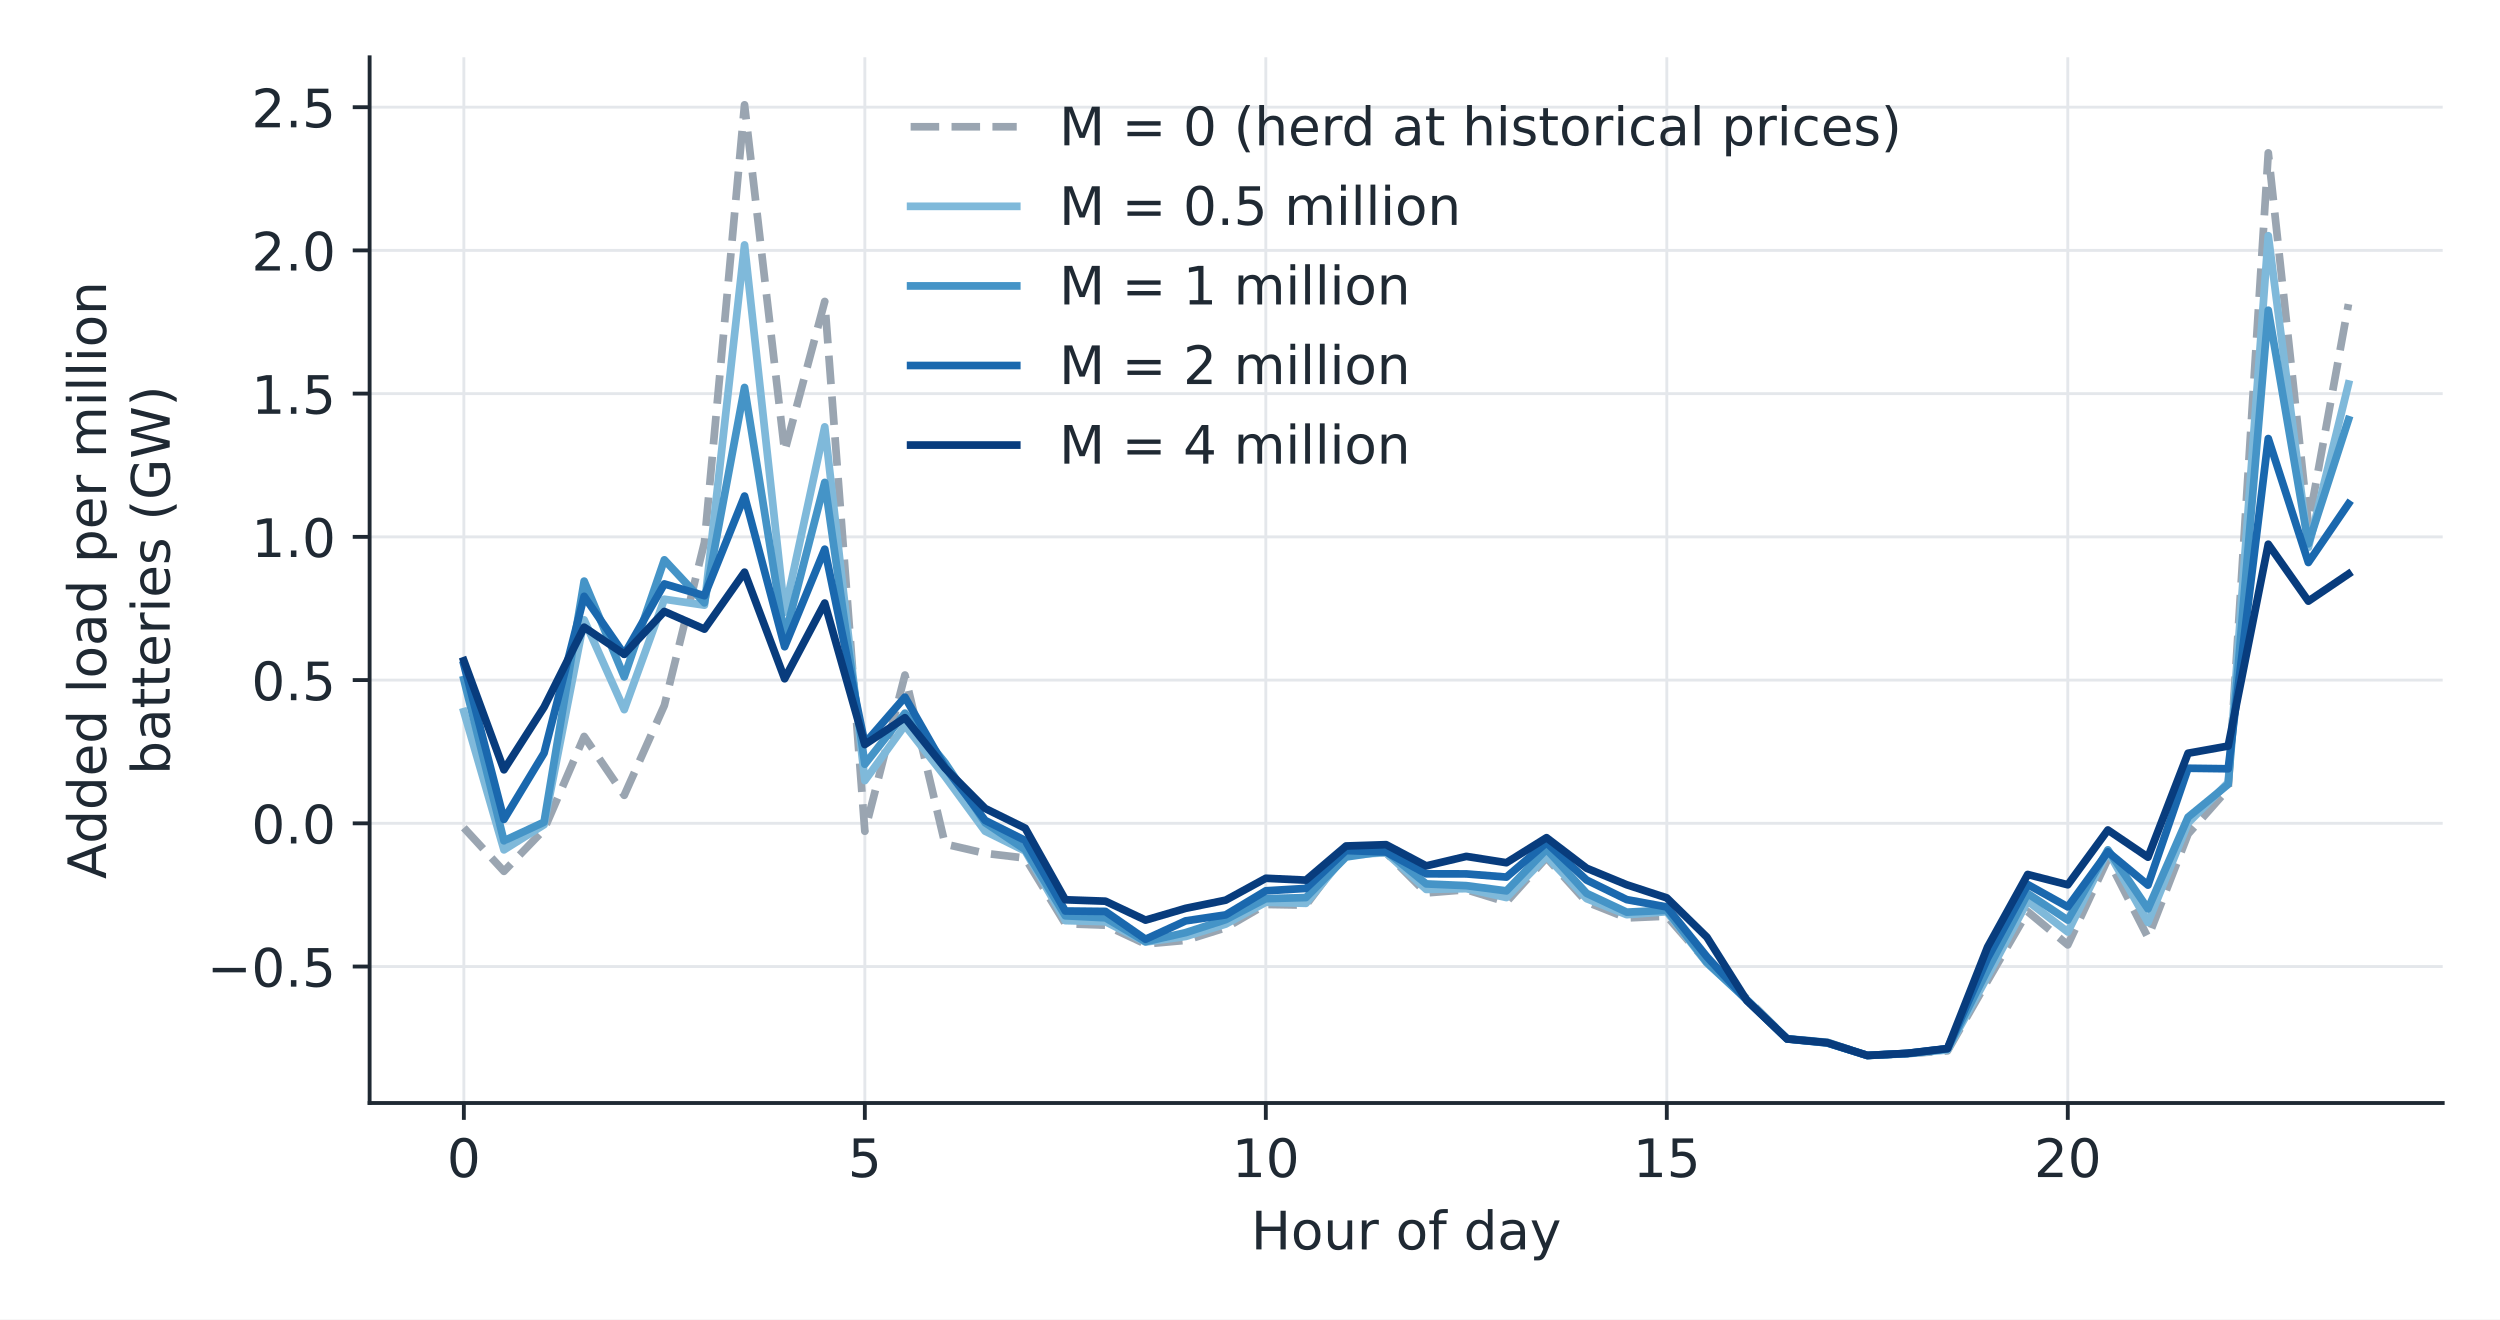
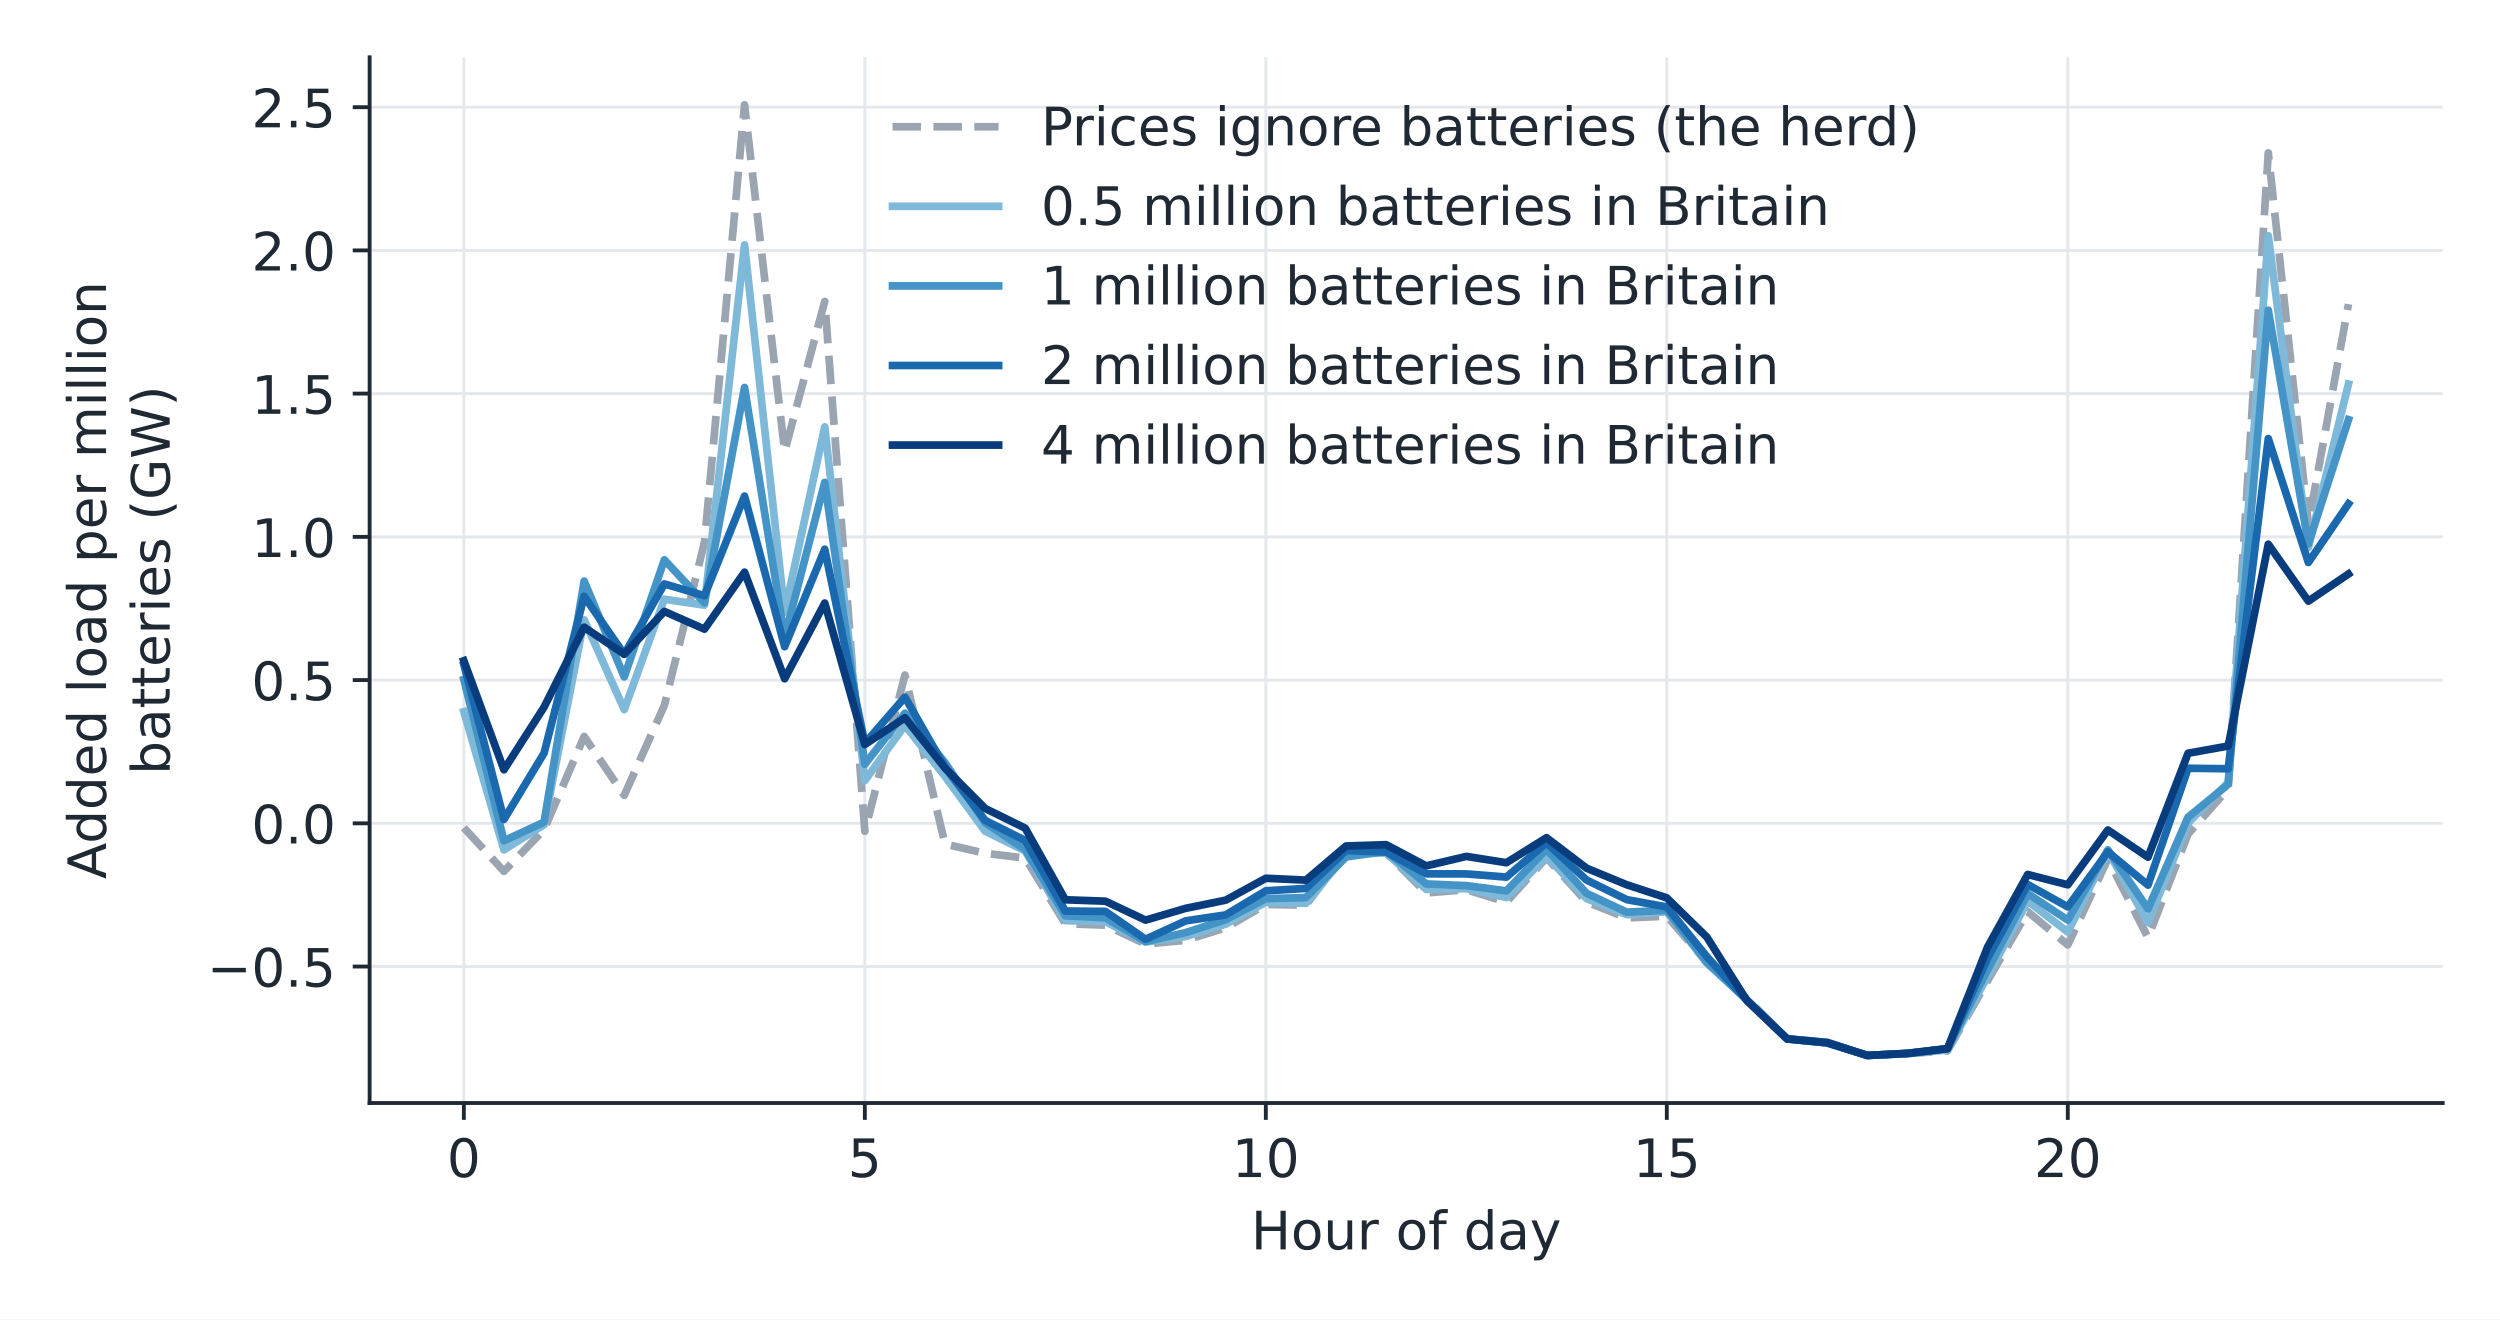
<svg xmlns="http://www.w3.org/2000/svg" xmlns:xlink="http://www.w3.org/1999/xlink" width="518.4pt" height="273.6pt" viewBox="0 0 518.4 273.6" version="1.1">
  <defs>
    <style type="text/css">*{stroke-linejoin: round; stroke-linecap: butt}</style>
  </defs>
  <g id="figure_1">
    <g id="patch_1">
      <path d="M 0 273.6  L 518.4 273.6  L 518.4 0  L 0 0  z " style="fill: #ffffff" />
    </g>
    <g id="axes_1">
      <g id="patch_2">
        <path d="M 76.644 228.72  L 506.52 228.72  L 506.52 11.88  L 76.644 11.88  z " style="fill: #ffffff" />
      </g>
      <g id="matplotlib.axis_1">
        <g id="xtick_1">
          <g id="line2d_1">
-             <path d="M 96.184 228.72  L 96.184 11.88  " clip-path="url(#pd5780c00b2)" style="fill: none; stroke: #e4e7eb; stroke-width: 0.6; stroke-linecap: square" />
+             <path d="M 96.184 228.72  L 96.184 11.88  " clip-path="url(#p178c38c94a)" style="fill: none; stroke: #e4e7eb; stroke-width: 0.6; stroke-linecap: square" />
          </g>
          <g id="line2d_2">
            <defs>
-               <path id="m9bc4dab766" d="M 0 0  L 0 3.5  " style="stroke: #1f2933; stroke-width: 0.8" />
+               <path id="m7bd0c0b7da" d="M 0 0  L 0 3.5  " style="stroke: #1f2933; stroke-width: 0.8" />
            </defs>
            <g>
-               <use xlink:href="#m9bc4dab766" x="96.184" y="228.72" style="fill: #1f2933; stroke: #1f2933; stroke-width: 0.8" />
+               <use xlink:href="#m7bd0c0b7da" x="96.184" y="228.72" style="fill: #1f2933; stroke: #1f2933; stroke-width: 0.8" />
            </g>
          </g>
          <g id="text_1">
            <text style="font-size: 11px; font-family: 'DejaVu Sans', sans-serif; text-anchor: middle; fill: #1f2933" x="96.184" y="244.077" transform="rotate(-0 96.1841 244.0774)">0</text>
          </g>
        </g>
        <g id="xtick_2">
          <g id="line2d_3">
-             <path d="M 179.332 228.72  L 179.332 11.88  " clip-path="url(#pd5780c00b2)" style="fill: none; stroke: #e4e7eb; stroke-width: 0.6; stroke-linecap: square" />
+             <path d="M 179.332 228.72  L 179.332 11.88  " clip-path="url(#p178c38c94a)" style="fill: none; stroke: #e4e7eb; stroke-width: 0.6; stroke-linecap: square" />
          </g>
          <g id="line2d_4">
            <g>
-               <use xlink:href="#m9bc4dab766" x="179.332" y="228.72" style="fill: #1f2933; stroke: #1f2933; stroke-width: 0.8" />
+               <use xlink:href="#m7bd0c0b7da" x="179.332" y="228.72" style="fill: #1f2933; stroke: #1f2933; stroke-width: 0.8" />
            </g>
          </g>
          <g id="text_2">
            <text style="font-size: 11px; font-family: 'DejaVu Sans', sans-serif; text-anchor: middle; fill: #1f2933" x="179.332" y="244.077" transform="rotate(-0 179.3322 244.0774)">5</text>
          </g>
        </g>
        <g id="xtick_3">
          <g id="line2d_5">
-             <path d="M 262.48 228.72  L 262.48 11.88  " clip-path="url(#pd5780c00b2)" style="fill: none; stroke: #e4e7eb; stroke-width: 0.6; stroke-linecap: square" />
+             <path d="M 262.48 228.72  L 262.48 11.88  " clip-path="url(#p178c38c94a)" style="fill: none; stroke: #e4e7eb; stroke-width: 0.6; stroke-linecap: square" />
          </g>
          <g id="line2d_6">
            <g>
-               <use xlink:href="#m9bc4dab766" x="262.48" y="228.72" style="fill: #1f2933; stroke: #1f2933; stroke-width: 0.8" />
+               <use xlink:href="#m7bd0c0b7da" x="262.48" y="228.72" style="fill: #1f2933; stroke: #1f2933; stroke-width: 0.8" />
            </g>
          </g>
          <g id="text_3">
            <text style="font-size: 11px; font-family: 'DejaVu Sans', sans-serif; text-anchor: middle; fill: #1f2933" x="262.48" y="244.077" transform="rotate(-0 262.4803 244.0774)">10</text>
          </g>
        </g>
        <g id="xtick_4">
          <g id="line2d_7">
-             <path d="M 345.628 228.72  L 345.628 11.88  " clip-path="url(#pd5780c00b2)" style="fill: none; stroke: #e4e7eb; stroke-width: 0.6; stroke-linecap: square" />
+             <path d="M 345.628 228.72  L 345.628 11.88  " clip-path="url(#p178c38c94a)" style="fill: none; stroke: #e4e7eb; stroke-width: 0.6; stroke-linecap: square" />
          </g>
          <g id="line2d_8">
            <g>
-               <use xlink:href="#m9bc4dab766" x="345.628" y="228.72" style="fill: #1f2933; stroke: #1f2933; stroke-width: 0.8" />
+               <use xlink:href="#m7bd0c0b7da" x="345.628" y="228.72" style="fill: #1f2933; stroke: #1f2933; stroke-width: 0.8" />
            </g>
          </g>
          <g id="text_4">
            <text style="font-size: 11px; font-family: 'DejaVu Sans', sans-serif; text-anchor: middle; fill: #1f2933" x="345.628" y="244.077" transform="rotate(-0 345.6284 244.0774)">15</text>
          </g>
        </g>
        <g id="xtick_5">
          <g id="line2d_9">
-             <path d="M 428.777 228.72  L 428.777 11.88  " clip-path="url(#pd5780c00b2)" style="fill: none; stroke: #e4e7eb; stroke-width: 0.6; stroke-linecap: square" />
+             <path d="M 428.777 228.72  L 428.777 11.88  " clip-path="url(#p178c38c94a)" style="fill: none; stroke: #e4e7eb; stroke-width: 0.6; stroke-linecap: square" />
          </g>
          <g id="line2d_10">
            <g>
-               <use xlink:href="#m9bc4dab766" x="428.777" y="228.72" style="fill: #1f2933; stroke: #1f2933; stroke-width: 0.8" />
+               <use xlink:href="#m7bd0c0b7da" x="428.777" y="228.72" style="fill: #1f2933; stroke: #1f2933; stroke-width: 0.8" />
            </g>
          </g>
          <g id="text_5">
            <text style="font-size: 11px; font-family: 'DejaVu Sans', sans-serif; text-anchor: middle; fill: #1f2933" x="428.777" y="244.077" transform="rotate(-0 428.7765 244.0774)">20</text>
          </g>
        </g>
        <g id="text_6">
          <text style="font-size: 11px; font-family: 'DejaVu Sans', sans-serif; text-anchor: middle; fill: #1f2933" x="291.582" y="259.078" transform="rotate(-0 291.5821 259.0783)">Hour of day</text>
        </g>
      </g>
      <g id="matplotlib.axis_2">
        <g id="ytick_1">
          <g id="line2d_11">
-             <path d="M 76.644 200.421  L 506.52 200.421  " clip-path="url(#pd5780c00b2)" style="fill: none; stroke: #e4e7eb; stroke-width: 0.6; stroke-linecap: square" />
+             <path d="M 76.644 200.421  L 506.52 200.421  " clip-path="url(#p178c38c94a)" style="fill: none; stroke: #e4e7eb; stroke-width: 0.6; stroke-linecap: square" />
          </g>
          <g id="line2d_12">
            <defs>
-               <path id="m3e73f3e073" d="M 0 0  L -3.5 0  " style="stroke: #1f2933; stroke-width: 0.8" />
+               <path id="m1ce6b7c041" d="M 0 0  L -3.5 0  " style="stroke: #1f2933; stroke-width: 0.8" />
            </defs>
            <g>
-               <use xlink:href="#m3e73f3e073" x="76.644" y="200.421" style="fill: #1f2933; stroke: #1f2933; stroke-width: 0.8" />
+               <use xlink:href="#m1ce6b7c041" x="76.644" y="200.421" style="fill: #1f2933; stroke: #1f2933; stroke-width: 0.8" />
            </g>
          </g>
          <g id="text_7">
            <text style="font-size: 11px; font-family: 'DejaVu Sans', sans-serif; text-anchor: end; fill: #1f2933" x="69.644" y="204.6" transform="rotate(-0 69.6443 204.5997)">−0.5</text>
          </g>
        </g>
        <g id="ytick_2">
          <g id="line2d_13">
-             <path d="M 76.644 170.721  L 506.52 170.721  " clip-path="url(#pd5780c00b2)" style="fill: none; stroke: #e4e7eb; stroke-width: 0.6; stroke-linecap: square" />
+             <path d="M 76.644 170.721  L 506.52 170.721  " clip-path="url(#p178c38c94a)" style="fill: none; stroke: #e4e7eb; stroke-width: 0.6; stroke-linecap: square" />
          </g>
          <g id="line2d_14">
            <g>
-               <use xlink:href="#m3e73f3e073" x="76.644" y="170.721" style="fill: #1f2933; stroke: #1f2933; stroke-width: 0.8" />
+               <use xlink:href="#m1ce6b7c041" x="76.644" y="170.721" style="fill: #1f2933; stroke: #1f2933; stroke-width: 0.8" />
            </g>
          </g>
          <g id="text_8">
            <text style="font-size: 11px; font-family: 'DejaVu Sans', sans-serif; text-anchor: end; fill: #1f2933" x="69.644" y="174.9" transform="rotate(-0 69.6443 174.9001)">0.0</text>
          </g>
        </g>
        <g id="ytick_3">
          <g id="line2d_15">
-             <path d="M 76.644 141.022  L 506.52 141.022  " clip-path="url(#pd5780c00b2)" style="fill: none; stroke: #e4e7eb; stroke-width: 0.6; stroke-linecap: square" />
+             <path d="M 76.644 141.022  L 506.52 141.022  " clip-path="url(#p178c38c94a)" style="fill: none; stroke: #e4e7eb; stroke-width: 0.6; stroke-linecap: square" />
          </g>
          <g id="line2d_16">
            <g>
-               <use xlink:href="#m3e73f3e073" x="76.644" y="141.022" style="fill: #1f2933; stroke: #1f2933; stroke-width: 0.8" />
+               <use xlink:href="#m1ce6b7c041" x="76.644" y="141.022" style="fill: #1f2933; stroke: #1f2933; stroke-width: 0.8" />
            </g>
          </g>
          <g id="text_9">
            <text style="font-size: 11px; font-family: 'DejaVu Sans', sans-serif; text-anchor: end; fill: #1f2933" x="69.644" y="145.201" transform="rotate(-0 69.6443 145.2005)">0.5</text>
          </g>
        </g>
        <g id="ytick_4">
          <g id="line2d_17">
-             <path d="M 76.644 111.322  L 506.52 111.322  " clip-path="url(#pd5780c00b2)" style="fill: none; stroke: #e4e7eb; stroke-width: 0.6; stroke-linecap: square" />
+             <path d="M 76.644 111.322  L 506.52 111.322  " clip-path="url(#p178c38c94a)" style="fill: none; stroke: #e4e7eb; stroke-width: 0.6; stroke-linecap: square" />
          </g>
          <g id="line2d_18">
            <g>
-               <use xlink:href="#m3e73f3e073" x="76.644" y="111.322" style="fill: #1f2933; stroke: #1f2933; stroke-width: 0.8" />
+               <use xlink:href="#m1ce6b7c041" x="76.644" y="111.322" style="fill: #1f2933; stroke: #1f2933; stroke-width: 0.8" />
            </g>
          </g>
          <g id="text_10">
            <text style="font-size: 11px; font-family: 'DejaVu Sans', sans-serif; text-anchor: end; fill: #1f2933" x="69.644" y="115.501" transform="rotate(-0 69.6443 115.5009)">1.0</text>
          </g>
        </g>
        <g id="ytick_5">
          <g id="line2d_19">
-             <path d="M 76.644 81.623  L 506.52 81.623  " clip-path="url(#pd5780c00b2)" style="fill: none; stroke: #e4e7eb; stroke-width: 0.6; stroke-linecap: square" />
+             <path d="M 76.644 81.623  L 506.52 81.623  " clip-path="url(#p178c38c94a)" style="fill: none; stroke: #e4e7eb; stroke-width: 0.6; stroke-linecap: square" />
          </g>
          <g id="line2d_20">
            <g>
-               <use xlink:href="#m3e73f3e073" x="76.644" y="81.623" style="fill: #1f2933; stroke: #1f2933; stroke-width: 0.8" />
+               <use xlink:href="#m1ce6b7c041" x="76.644" y="81.623" style="fill: #1f2933; stroke: #1f2933; stroke-width: 0.8" />
            </g>
          </g>
          <g id="text_11">
            <text style="font-size: 11px; font-family: 'DejaVu Sans', sans-serif; text-anchor: end; fill: #1f2933" x="69.644" y="85.801" transform="rotate(-0 69.6443 85.80132)">1.5</text>
          </g>
        </g>
        <g id="ytick_6">
          <g id="line2d_21">
-             <path d="M 76.644 51.923  L 506.52 51.923  " clip-path="url(#pd5780c00b2)" style="fill: none; stroke: #e4e7eb; stroke-width: 0.6; stroke-linecap: square" />
+             <path d="M 76.644 51.923  L 506.52 51.923  " clip-path="url(#p178c38c94a)" style="fill: none; stroke: #e4e7eb; stroke-width: 0.6; stroke-linecap: square" />
          </g>
          <g id="line2d_22">
            <g>
-               <use xlink:href="#m3e73f3e073" x="76.644" y="51.923" style="fill: #1f2933; stroke: #1f2933; stroke-width: 0.8" />
+               <use xlink:href="#m1ce6b7c041" x="76.644" y="51.923" style="fill: #1f2933; stroke: #1f2933; stroke-width: 0.8" />
            </g>
          </g>
          <g id="text_12">
            <text style="font-size: 11px; font-family: 'DejaVu Sans', sans-serif; text-anchor: end; fill: #1f2933" x="69.644" y="56.102" transform="rotate(-0 69.6443 56.10172)">2.0</text>
          </g>
        </g>
        <g id="ytick_7">
          <g id="line2d_23">
-             <path d="M 76.644 22.223  L 506.52 22.223  " clip-path="url(#pd5780c00b2)" style="fill: none; stroke: #e4e7eb; stroke-width: 0.6; stroke-linecap: square" />
+             <path d="M 76.644 22.223  L 506.52 22.223  " clip-path="url(#p178c38c94a)" style="fill: none; stroke: #e4e7eb; stroke-width: 0.6; stroke-linecap: square" />
          </g>
          <g id="line2d_24">
            <g>
-               <use xlink:href="#m3e73f3e073" x="76.644" y="22.223" style="fill: #1f2933; stroke: #1f2933; stroke-width: 0.8" />
+               <use xlink:href="#m1ce6b7c041" x="76.644" y="22.223" style="fill: #1f2933; stroke: #1f2933; stroke-width: 0.8" />
            </g>
          </g>
          <g id="text_13">
            <text style="font-size: 11px; font-family: 'DejaVu Sans', sans-serif; text-anchor: end; fill: #1f2933" x="69.644" y="26.402" transform="rotate(-0 69.6443 26.40213)">2.5</text>
          </g>
        </g>
        <g id="text_14">
          <text style="font-size: 11px; font-family: 'DejaVu Sans', sans-serif; fill: #1f2933" transform="translate(21.98654 182.2816) rotate(-90)">Added load per million</text>
          <text style="font-size: 11px; font-family: 'DejaVu Sans', sans-serif; fill: #1f2933" transform="translate(35.18955 160.6365) rotate(-90)">batteries (GW)</text>
        </g>
      </g>
      <g id="line2d_25">
-         <path d="M 96.184 171.646  L 104.499 180.675  L 112.814 172.032  L 121.129 152.712  L 129.443 164.909  L 137.758 146.273  L 146.073 112.485  L 154.388 21.736  L 162.703 93.622  L 171.017 62.511  L 179.332 172.363  L 187.647 139.977  L 195.962 175.02  L 204.277 176.944  L 212.591 177.93  L 220.906 191.55  L 229.221 191.85  L 237.536 195.748  L 245.851 194.992  L 254.166 192.382  L 262.48 187.548  L 270.795 187.692  L 279.11 176.64  L 287.425 176.832  L 295.74 185.163  L 304.054 184.491  L 312.369 187.043  L 320.684 177.851  L 328.999 187.019  L 337.314 190.344  L 345.628 189.976  L 353.943 199.498  L 362.258 207.095  L 370.573 215.423  L 378.888 216.108  L 387.202 218.864  L 395.517 218.483  L 403.832 217.897  L 412.147 203.366  L 420.462 189.031  L 428.777 195.931  L 437.091 178.091  L 445.406 194.409  L 453.721 172.944  L 462.036 163.561  L 470.351 31.704  L 478.665 108.758  L 486.98 63.064  " clip-path="url(#pd5780c00b2)" style="fill: none; stroke-dasharray: 5.92,2.56; stroke-dashoffset: 0; stroke: #9aa5b1; stroke-width: 1.6" />
+         <path d="M 96.184 171.646  L 104.499 180.675  L 112.814 172.032  L 121.129 152.712  L 129.443 164.909  L 137.758 146.273  L 146.073 112.485  L 154.388 21.736  L 162.703 93.622  L 171.017 62.511  L 179.332 172.363  L 187.647 139.977  L 195.962 175.02  L 204.277 176.944  L 212.591 177.93  L 220.906 191.55  L 229.221 191.85  L 237.536 195.748  L 245.851 194.992  L 254.166 192.382  L 262.48 187.548  L 270.795 187.692  L 279.11 176.64  L 287.425 176.832  L 295.74 185.163  L 304.054 184.491  L 312.369 187.043  L 320.684 177.851  L 328.999 187.019  L 337.314 190.344  L 345.628 189.976  L 353.943 199.498  L 362.258 207.095  L 370.573 215.423  L 378.888 216.108  L 387.202 218.864  L 395.517 218.483  L 403.832 217.897  L 412.147 203.366  L 420.462 189.031  L 428.777 195.931  L 437.091 178.091  L 445.406 194.409  L 453.721 172.944  L 462.036 163.561  L 470.351 31.704  L 478.665 108.758  L 486.98 63.064  " clip-path="url(#p178c38c94a)" style="fill: none; stroke-dasharray: 5.92,2.56; stroke-dashoffset: 0; stroke: #9aa5b1; stroke-width: 1.6" />
      </g>
      <g id="line2d_26">
-         <path d="M 96.184 147.57  L 104.499 176.225  L 112.814 171.013  L 121.129 128.537  L 129.443 147.147  L 137.758 124.253  L 146.073 125.487  L 154.388 50.787  L 162.703 126.959  L 171.017 88.515  L 179.332 161.862  L 187.647 150.406  L 195.962 161.007  L 204.277 172.356  L 212.591 176.465  L 220.906 190.903  L 229.221 191.118  L 237.536 195.34  L 245.851 194.187  L 254.166 191.62  L 262.48 187.093  L 270.795 187.314  L 279.11 177.219  L 287.425 176.844  L 295.74 184.429  L 304.054 184.27  L 312.369 186.117  L 320.684 177.586  L 328.999 186.347  L 337.314 189.667  L 345.628 189.057  L 353.943 199.703  L 362.258 207.299  L 370.573 215.378  L 378.888 216.139  L 387.202 218.864  L 395.517 218.483  L 403.832 217.707  L 412.147 202.447  L 420.462 186.854  L 428.777 193.253  L 437.091 176.495  L 445.406 191.283  L 453.721 170.652  L 462.036 162.264  L 470.351 48.883  L 478.665 113.505  L 486.98 79.634  " clip-path="url(#pd5780c00b2)" style="fill: none; stroke: #7fb9da; stroke-width: 1.6; stroke-linecap: square" />
+         <path d="M 96.184 147.57  L 104.499 176.225  L 112.814 171.013  L 121.129 128.537  L 129.443 147.147  L 137.758 124.253  L 146.073 125.487  L 154.388 50.787  L 162.703 126.959  L 171.017 88.515  L 179.332 161.862  L 187.647 150.406  L 195.962 161.007  L 204.277 172.356  L 212.591 176.465  L 220.906 190.903  L 229.221 191.118  L 237.536 195.34  L 245.851 194.187  L 254.166 191.62  L 262.48 187.093  L 270.795 187.314  L 279.11 177.219  L 287.425 176.844  L 295.74 184.429  L 304.054 184.27  L 312.369 186.117  L 320.684 177.586  L 328.999 186.347  L 337.314 189.667  L 345.628 189.057  L 353.943 199.703  L 362.258 207.299  L 370.573 215.378  L 378.888 216.139  L 387.202 218.864  L 395.517 218.483  L 403.832 217.707  L 412.147 202.447  L 420.462 186.854  L 428.777 193.253  L 437.091 176.495  L 445.406 191.283  L 453.721 170.652  L 462.036 162.264  L 470.351 48.883  L 478.665 113.505  L 486.98 79.634  " clip-path="url(#p178c38c94a)" style="fill: none; stroke: #7fb9da; stroke-width: 1.6; stroke-linecap: square" />
      </g>
      <g id="line2d_27">
-         <path d="M 96.184 140.914  L 104.499 174.345  L 112.814 170.477  L 121.129 120.504  L 129.443 140.357  L 137.758 116.089  L 146.073 125.007  L 154.388 80.348  L 162.703 132.165  L 171.017 100.035  L 179.332 158.471  L 187.647 147.88  L 195.962 158.153  L 204.277 170.598  L 212.591 176.182  L 220.906 189.9  L 229.221 190.32  L 237.536 195.256  L 245.851 193.386  L 254.166 190.698  L 262.48 186.345  L 270.795 186.119  L 279.11 177.706  L 287.425 176.495  L 295.74 183.287  L 304.054 183.647  L 312.369 184.732  L 320.684 176.102  L 328.999 185.245  L 337.314 189.142  L 345.628 188.758  L 353.943 199.571  L 362.258 207.379  L 370.573 215.432  L 378.888 216.251  L 387.202 218.864  L 395.517 218.441  L 403.832 217.504  L 412.147 201.1  L 420.462 185.281  L 428.777 190.791  L 437.091 176.228  L 445.406 188.47  L 453.721 169.444  L 462.036 162.638  L 470.351 64.328  L 478.665 112.774  L 486.98 87.024  " clip-path="url(#pd5780c00b2)" style="fill: none; stroke: #4594c7; stroke-width: 1.6; stroke-linecap: square" />
+         <path d="M 96.184 140.914  L 104.499 174.345  L 112.814 170.477  L 121.129 120.504  L 129.443 140.357  L 137.758 116.089  L 146.073 125.007  L 154.388 80.348  L 162.703 132.165  L 171.017 100.035  L 179.332 158.471  L 187.647 147.88  L 195.962 158.153  L 204.277 170.598  L 212.591 176.182  L 220.906 189.9  L 229.221 190.32  L 237.536 195.256  L 245.851 193.386  L 254.166 190.698  L 262.48 186.345  L 270.795 186.119  L 279.11 177.706  L 287.425 176.495  L 295.74 183.287  L 304.054 183.647  L 312.369 184.732  L 320.684 176.102  L 328.999 185.245  L 337.314 189.142  L 345.628 188.758  L 353.943 199.571  L 362.258 207.379  L 370.573 215.432  L 378.888 216.251  L 387.202 218.864  L 395.517 218.441  L 403.832 217.504  L 412.147 201.1  L 420.462 185.281  L 428.777 190.791  L 437.091 176.228  L 445.406 188.47  L 453.721 169.444  L 462.036 162.638  L 470.351 64.328  L 478.665 112.774  L 486.98 87.024  " clip-path="url(#p178c38c94a)" style="fill: none; stroke: #4594c7; stroke-width: 1.6; stroke-linecap: square" />
      </g>
      <g id="line2d_28">
-         <path d="M 96.184 137.801  L 104.499 169.907  L 112.814 156.164  L 121.129 123.656  L 129.443 135.679  L 137.758 121.084  L 146.073 123.527  L 154.388 102.868  L 162.703 134.101  L 171.017 113.883  L 179.332 154.138  L 187.647 144.554  L 195.962 159.089  L 204.277 170.12  L 212.591 174.283  L 220.906 188.906  L 229.221 188.995  L 237.536 194.763  L 245.851 190.95  L 254.166 189.71  L 262.48 184.715  L 270.795 184.223  L 279.11 176.369  L 287.425 176.68  L 295.74 181.194  L 304.054 181.214  L 312.369 181.873  L 320.684 174.76  L 328.999 182.486  L 337.314 186.544  L 345.628 188.071  L 353.943 198.39  L 362.258 207.454  L 370.573 215.432  L 378.888 216.27  L 387.202 218.855  L 395.517 218.429  L 403.832 217.43  L 412.147 198.669  L 420.462 183.412  L 428.777 188.048  L 437.091 176.636  L 445.406 183.535  L 453.721 159.304  L 462.036 159.412  L 470.351 90.943  L 478.665 116.636  L 486.98 104.473  " clip-path="url(#pd5780c00b2)" style="fill: none; stroke: #1a68ae; stroke-width: 1.6; stroke-linecap: square" />
+         <path d="M 96.184 137.801  L 104.499 169.907  L 112.814 156.164  L 121.129 123.656  L 129.443 135.679  L 137.758 121.084  L 146.073 123.527  L 154.388 102.868  L 162.703 134.101  L 171.017 113.883  L 179.332 154.138  L 187.647 144.554  L 195.962 159.089  L 204.277 170.12  L 212.591 174.283  L 220.906 188.906  L 229.221 188.995  L 237.536 194.763  L 245.851 190.95  L 254.166 189.71  L 262.48 184.715  L 270.795 184.223  L 279.11 176.369  L 287.425 176.68  L 295.74 181.194  L 304.054 181.214  L 312.369 181.873  L 320.684 174.76  L 328.999 182.486  L 337.314 186.544  L 345.628 188.071  L 353.943 198.39  L 362.258 207.454  L 370.573 215.432  L 378.888 216.27  L 387.202 218.855  L 395.517 218.429  L 403.832 217.43  L 412.147 198.669  L 420.462 183.412  L 428.777 188.048  L 437.091 176.636  L 445.406 183.535  L 453.721 159.304  L 462.036 159.412  L 470.351 90.943  L 478.665 116.636  L 486.98 104.473  " clip-path="url(#p178c38c94a)" style="fill: none; stroke: #1a68ae; stroke-width: 1.6; stroke-linecap: square" />
      </g>
      <g id="line2d_29">
-         <path d="M 96.184 137.01  L 104.499 159.623  L 112.814 146.63  L 121.129 130.054  L 129.443 135.66  L 137.758 126.792  L 146.073 130.454  L 154.388 118.649  L 162.703 140.744  L 171.017 125.054  L 179.332 154.385  L 187.647 148.827  L 195.962 159.277  L 204.277 167.642  L 212.591 171.737  L 220.906 186.576  L 229.221 186.87  L 237.536 190.797  L 245.851 188.353  L 254.166 186.654  L 262.48 182.118  L 270.795 182.504  L 279.11 175.427  L 287.425 175.152  L 295.74 179.547  L 304.054 177.582  L 312.369 178.891  L 320.684 173.703  L 328.999 180.032  L 337.314 183.462  L 345.628 186.189  L 353.943 194.333  L 362.258 207.518  L 370.573 215.432  L 378.888 216.196  L 387.202 218.855  L 395.517 218.426  L 403.832 217.43  L 412.147 196.372  L 420.462 181.332  L 428.777 183.47  L 437.091 172.108  L 445.406 177.745  L 453.721 156.189  L 462.036 154.699  L 470.351 112.851  L 478.665 124.65  L 486.98 119.022  " clip-path="url(#pd5780c00b2)" style="fill: none; stroke: #083c7d; stroke-width: 1.6; stroke-linecap: square" />
+         <path d="M 96.184 137.01  L 104.499 159.623  L 112.814 146.63  L 121.129 130.054  L 129.443 135.66  L 137.758 126.792  L 146.073 130.454  L 154.388 118.649  L 162.703 140.744  L 171.017 125.054  L 179.332 154.385  L 187.647 148.827  L 195.962 159.277  L 204.277 167.642  L 212.591 171.737  L 220.906 186.576  L 229.221 186.87  L 237.536 190.797  L 245.851 188.353  L 254.166 186.654  L 262.48 182.118  L 270.795 182.504  L 279.11 175.427  L 287.425 175.152  L 295.74 179.547  L 304.054 177.582  L 312.369 178.891  L 320.684 173.703  L 328.999 180.032  L 337.314 183.462  L 345.628 186.189  L 353.943 194.333  L 362.258 207.518  L 370.573 215.432  L 378.888 216.196  L 387.202 218.855  L 395.517 218.426  L 403.832 217.43  L 412.147 196.372  L 420.462 181.332  L 428.777 183.47  L 437.091 172.108  L 445.406 177.745  L 453.721 156.189  L 462.036 154.699  L 470.351 112.851  L 478.665 124.65  L 486.98 119.022  " clip-path="url(#p178c38c94a)" style="fill: none; stroke: #083c7d; stroke-width: 1.6; stroke-linecap: square" />
      </g>
      <g id="patch_3">
        <path d="M 76.644 228.72  L 76.644 11.88  " style="fill: none; stroke: #1f2933; stroke-width: 0.8; stroke-linejoin: miter; stroke-linecap: square" />
      </g>
      <g id="patch_4">
        <path d="M 76.644 228.72  L 506.52 228.72  " style="fill: none; stroke: #1f2933; stroke-width: 0.8; stroke-linejoin: miter; stroke-linecap: square" />
      </g>
      <g id="legend_1">
        <g id="line2d_30">
-           <path d="M 188.83 26.288  L 199.83 26.288  L 210.83 26.288  " style="fill: none; stroke-dasharray: 5.92,2.56; stroke-dashoffset: 0; stroke: #9aa5b1; stroke-width: 1.6" />
+           <path d="M 185.072 26.288  L 196.072 26.288  L 207.072 26.288  " style="fill: none; stroke-dasharray: 5.92,2.56; stroke-dashoffset: 0; stroke: #9aa5b1; stroke-width: 1.6" />
        </g>
        <g id="text_15">
-           <text style="font-size: 11px; font-family: 'DejaVu Sans', sans-serif; text-anchor: start; fill: #1f2933" x="219.63" y="30.138" transform="rotate(-0 219.6301 30.13828)">M = 0 (herd at historical prices)</text>
+           <text style="font-size: 11px; font-family: 'DejaVu Sans', sans-serif; text-anchor: start; fill: #1f2933" x="215.872" y="30.138" transform="rotate(-0 215.8721 30.13828)">Prices ignore batteries (the herd)</text>
        </g>
        <g id="line2d_31">
-           <path d="M 188.83 42.789  L 199.83 42.789  L 210.83 42.789  " style="fill: none; stroke: #7fb9da; stroke-width: 1.6; stroke-linecap: square" />
+           <path d="M 185.072 42.789  L 196.072 42.789  L 207.072 42.789  " style="fill: none; stroke: #7fb9da; stroke-width: 1.6; stroke-linecap: square" />
        </g>
        <g id="text_16">
-           <text style="font-size: 11px; font-family: 'DejaVu Sans', sans-serif; text-anchor: start; fill: #1f2933" x="219.63" y="46.639" transform="rotate(-0 219.6301 46.63914)">M = 0.5 million</text>
+           <text style="font-size: 11px; font-family: 'DejaVu Sans', sans-serif; text-anchor: start; fill: #1f2933" x="215.872" y="46.639" transform="rotate(-0 215.8721 46.63914)">0.5 million batteries in Britain</text>
        </g>
        <g id="line2d_32">
-           <path d="M 188.83 59.29  L 199.83 59.29  L 210.83 59.29  " style="fill: none; stroke: #4594c7; stroke-width: 1.6; stroke-linecap: square" />
+           <path d="M 185.072 59.29  L 196.072 59.29  L 207.072 59.29  " style="fill: none; stroke: #4594c7; stroke-width: 1.6; stroke-linecap: square" />
        </g>
        <g id="text_17">
-           <text style="font-size: 11px; font-family: 'DejaVu Sans', sans-serif; text-anchor: start; fill: #1f2933" x="219.63" y="63.14" transform="rotate(-0 219.6301 63.14)">M = 1 million</text>
+           <text style="font-size: 11px; font-family: 'DejaVu Sans', sans-serif; text-anchor: start; fill: #1f2933" x="215.872" y="63.14" transform="rotate(-0 215.8721 63.14)">1 million batteries in Britain</text>
        </g>
        <g id="line2d_33">
-           <path d="M 188.83 75.791  L 199.83 75.791  L 210.83 75.791  " style="fill: none; stroke: #1a68ae; stroke-width: 1.6; stroke-linecap: square" />
+           <path d="M 185.072 75.791  L 196.072 75.791  L 207.072 75.791  " style="fill: none; stroke: #1a68ae; stroke-width: 1.6; stroke-linecap: square" />
        </g>
        <g id="text_18">
-           <text style="font-size: 11px; font-family: 'DejaVu Sans', sans-serif; text-anchor: start; fill: #1f2933" x="219.63" y="79.641" transform="rotate(-0 219.6301 79.64086)">M = 2 million</text>
+           <text style="font-size: 11px; font-family: 'DejaVu Sans', sans-serif; text-anchor: start; fill: #1f2933" x="215.872" y="79.641" transform="rotate(-0 215.8721 79.64086)">2 million batteries in Britain</text>
        </g>
        <g id="line2d_34">
-           <path d="M 188.83 92.292  L 199.83 92.292  L 210.83 92.292  " style="fill: none; stroke: #083c7d; stroke-width: 1.6; stroke-linecap: square" />
+           <path d="M 185.072 92.292  L 196.072 92.292  L 207.072 92.292  " style="fill: none; stroke: #083c7d; stroke-width: 1.6; stroke-linecap: square" />
        </g>
        <g id="text_19">
-           <text style="font-size: 11px; font-family: 'DejaVu Sans', sans-serif; text-anchor: start; fill: #1f2933" x="219.63" y="96.142" transform="rotate(-0 219.6301 96.14172)">M = 4 million</text>
+           <text style="font-size: 11px; font-family: 'DejaVu Sans', sans-serif; text-anchor: start; fill: #1f2933" x="215.872" y="96.142" transform="rotate(-0 215.8721 96.14172)">4 million batteries in Britain</text>
        </g>
      </g>
    </g>
  </g>
  <defs>
-     <clipPath id="pd5780c00b2">
+     <clipPath id="p178c38c94a">
      <rect x="76.644" y="11.88" width="429.876" height="216.84" />
    </clipPath>
  </defs>
</svg>
